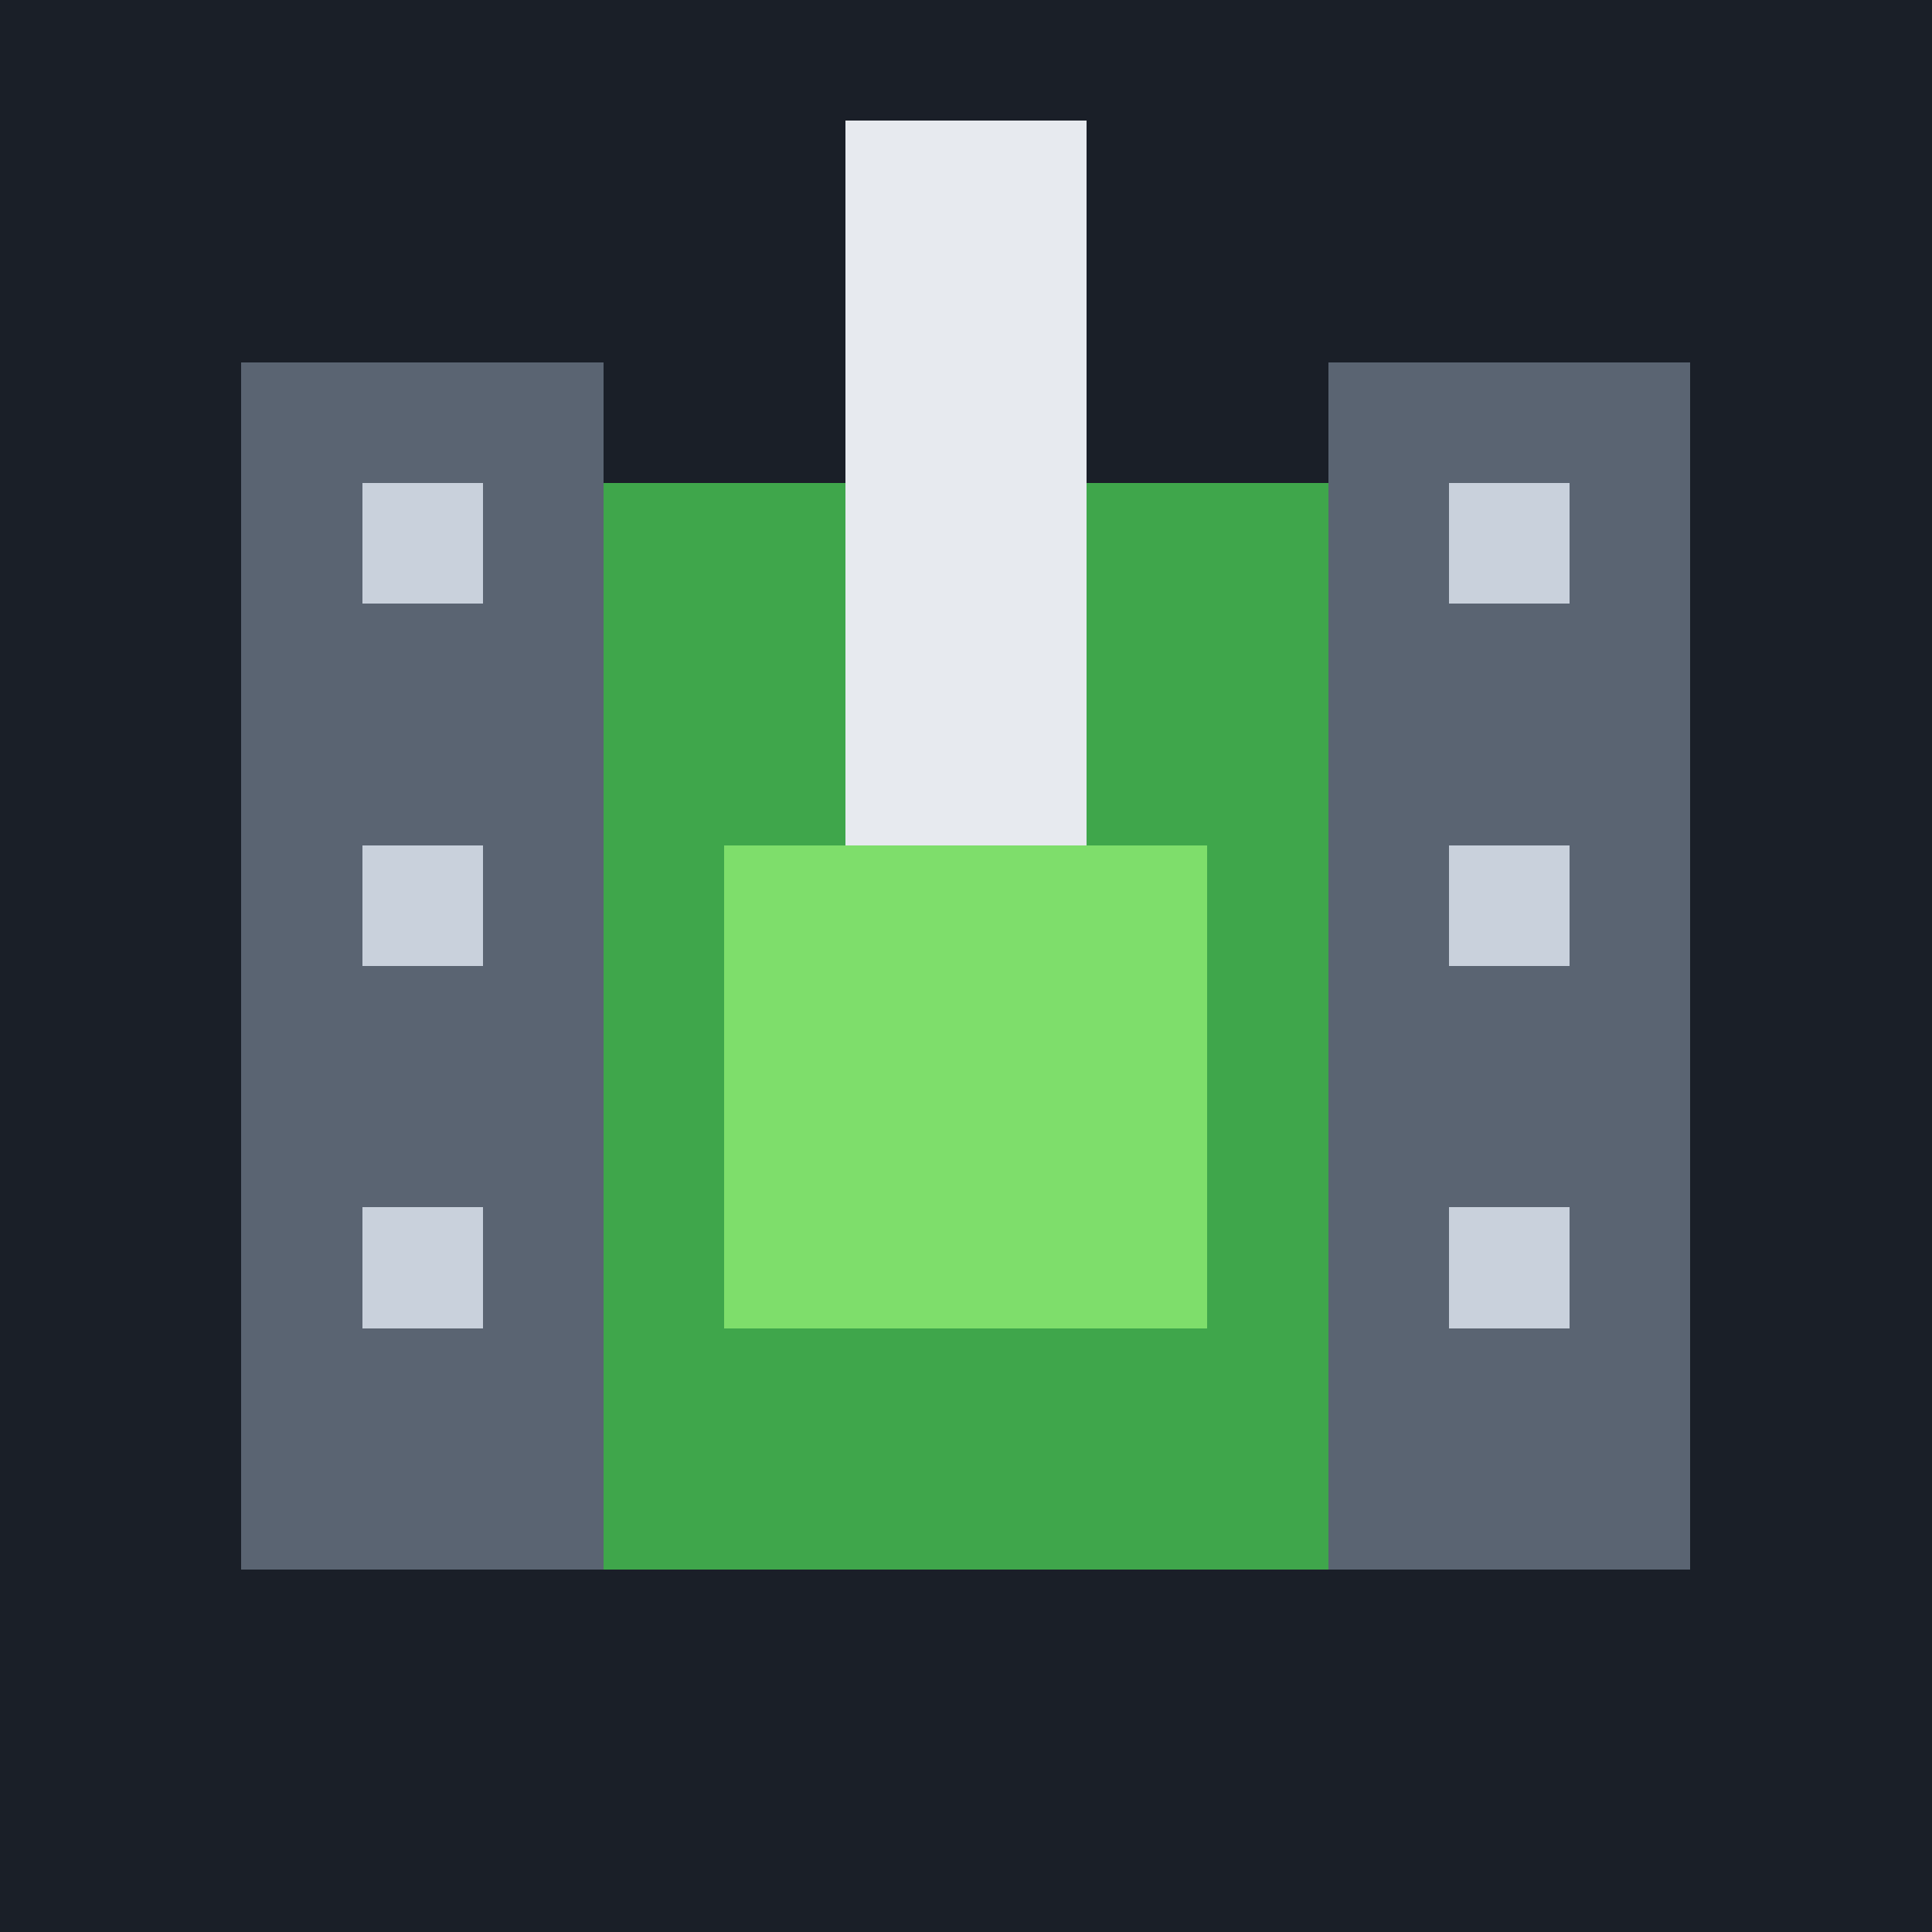
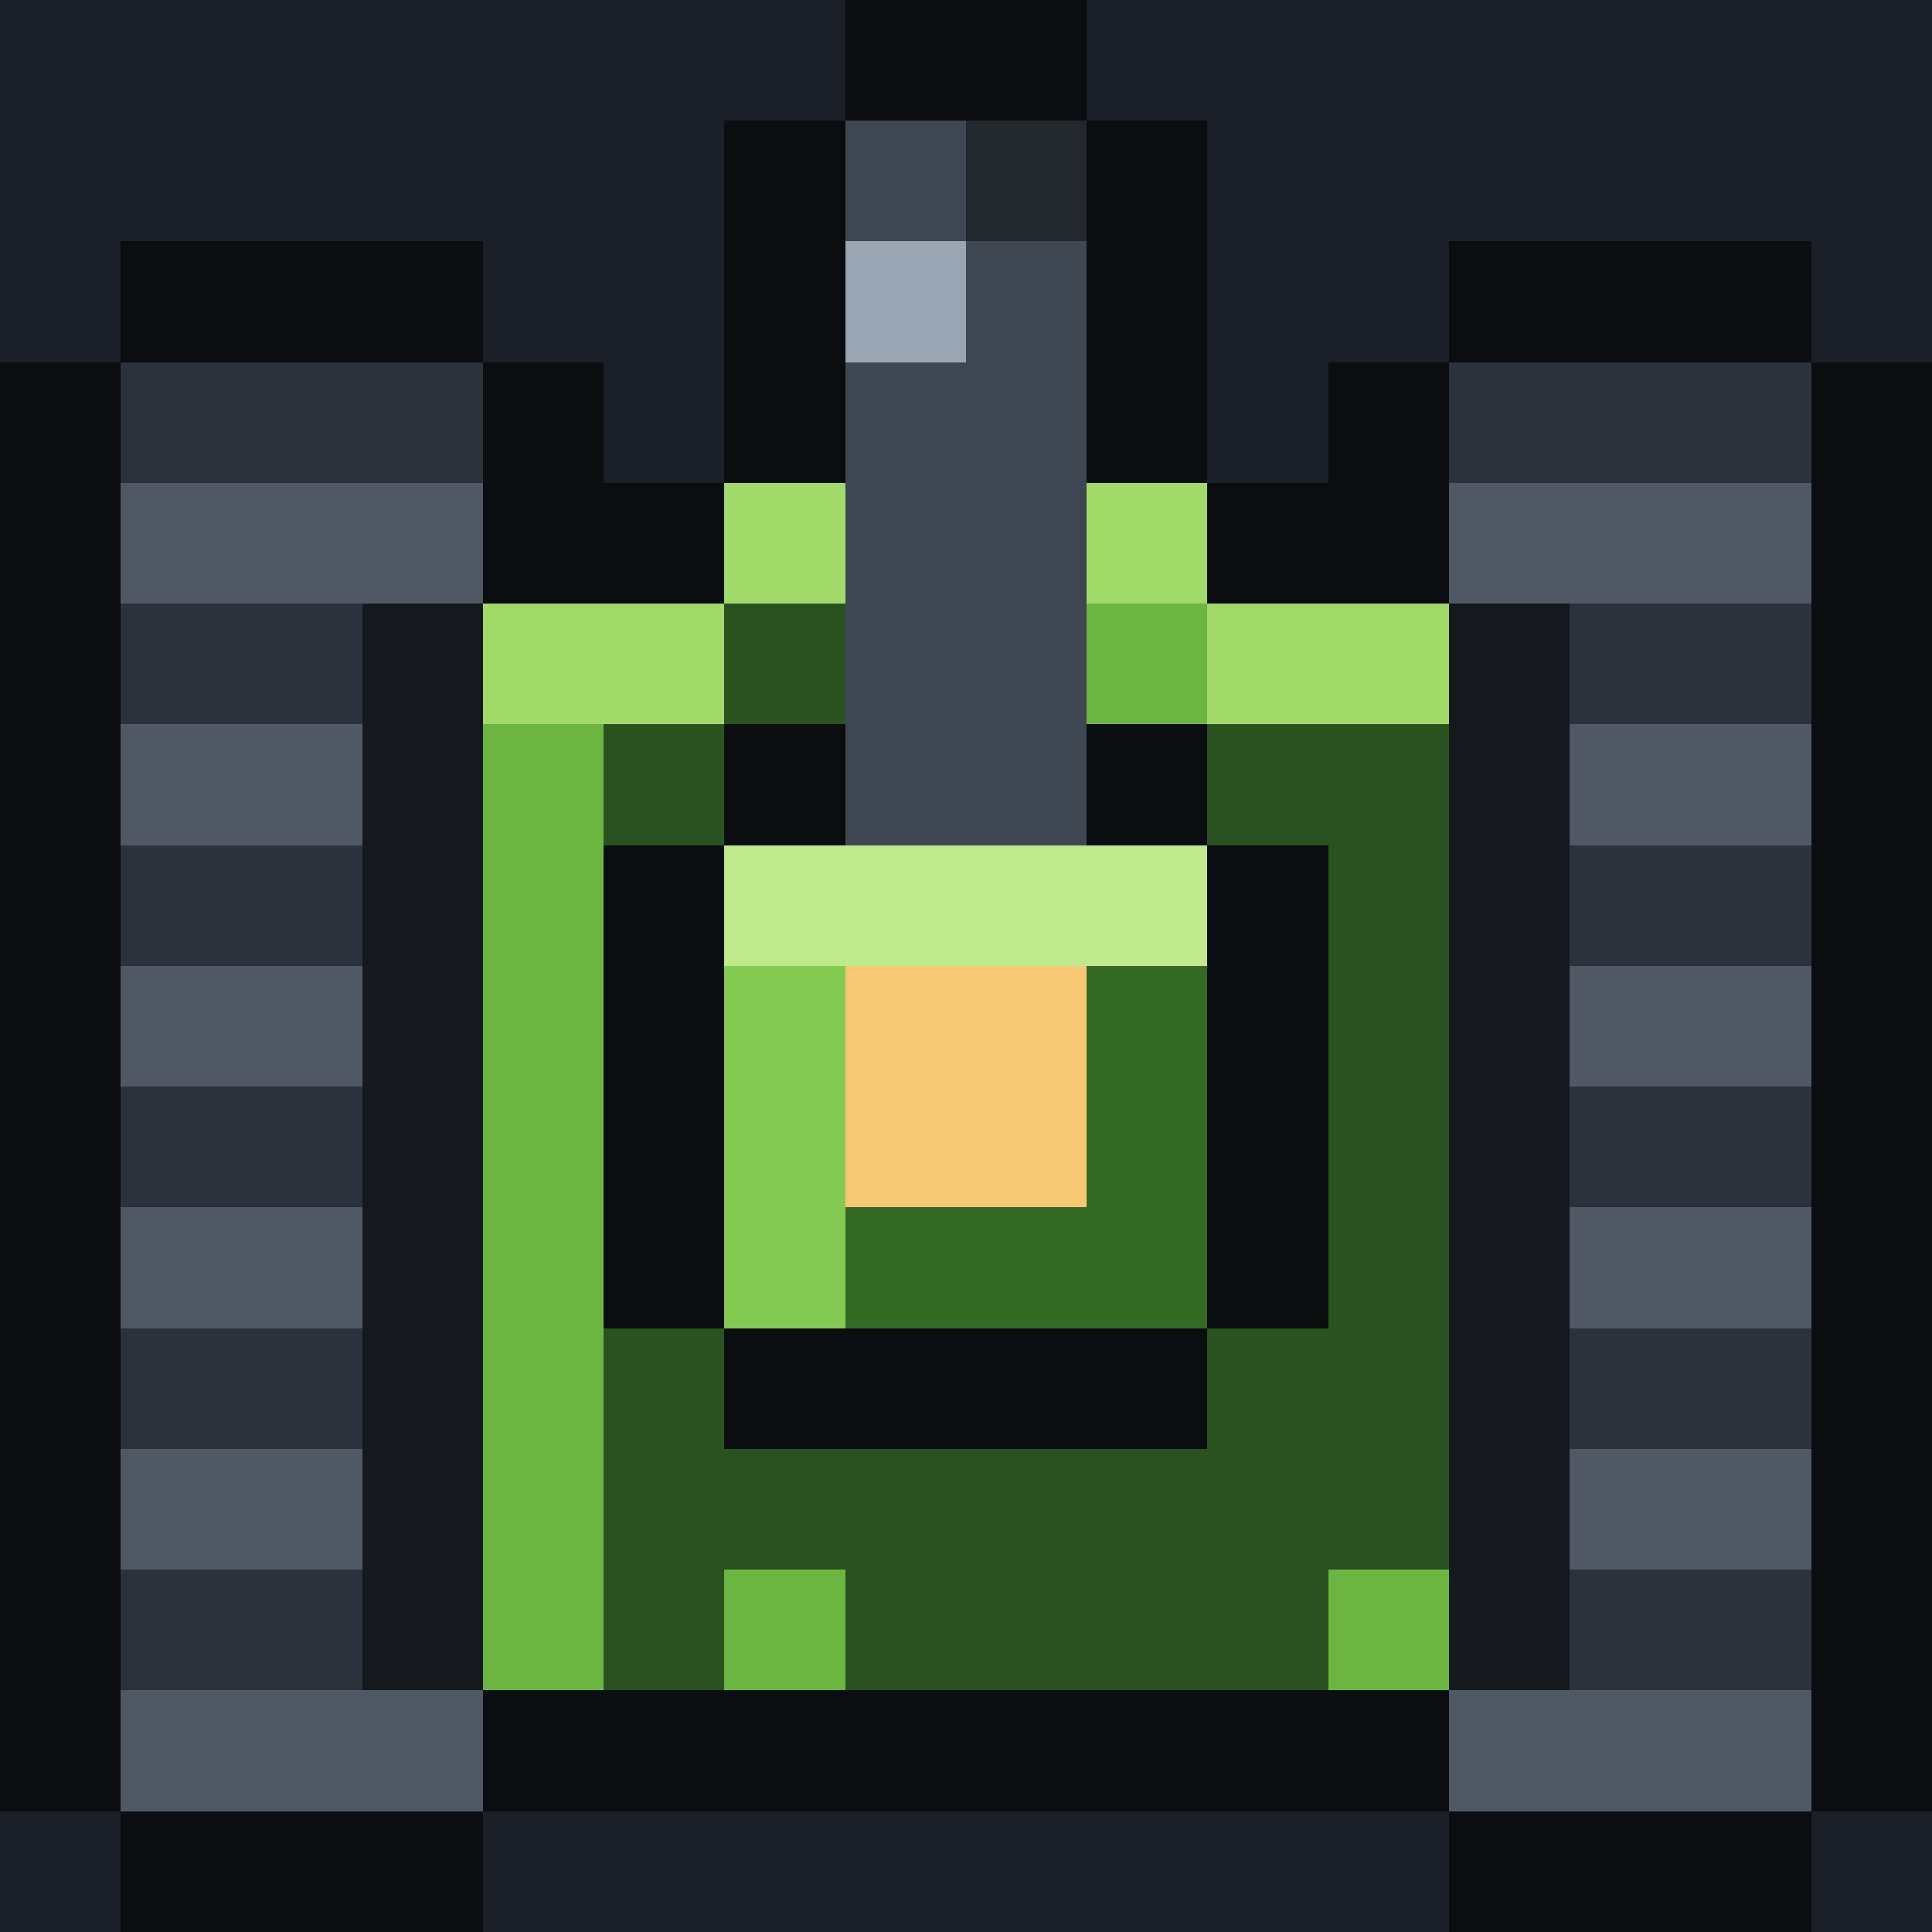
<svg xmlns="http://www.w3.org/2000/svg" viewBox="0 0 16 16" shape-rendering="crispEdges" role="img" aria-label="Ironroost">
  <rect width="16" height="16" fill="#1a1f28" />
-   <rect x="2" y="3" width="3" height="10" fill="#5a6472" />
-   <rect x="11" y="3" width="3" height="10" fill="#5a6472" />
-   <rect x="3" y="4" width="1" height="1" fill="#c9d1dc" />
-   <rect x="3" y="7" width="1" height="1" fill="#c9d1dc" />
-   <rect x="3" y="10" width="1" height="1" fill="#c9d1dc" />
-   <rect x="12" y="4" width="1" height="1" fill="#c9d1dc" />
-   <rect x="12" y="7" width="1" height="1" fill="#c9d1dc" />
-   <rect x="12" y="10" width="1" height="1" fill="#c9d1dc" />
-   <rect x="5" y="4" width="6" height="9" fill="#3fa64b" />
-   <rect x="6" y="7" width="4" height="4" fill="#7ede6b" />
-   <rect x="7" y="1" width="2" height="6" fill="#e7eaef" />
+   <rect x="7" y="0" width="1" height="1" fill="#0b0d10" />
+   <rect x="8" y="0" width="1" height="1" fill="#0b0d10" />
+   <rect x="6" y="1" width="1" height="1" fill="#0b0d10" />
+   <rect x="7" y="1" width="1" height="1" fill="#3f4752" />
+   <rect x="8" y="1" width="1" height="1" fill="#23282f" />
+   <rect x="9" y="1" width="1" height="1" fill="#0b0d10" />
+   <rect x="1" y="2" width="1" height="1" fill="#0b0d10" />
+   <rect x="2" y="2" width="1" height="1" fill="#0b0d10" />
+   <rect x="3" y="2" width="1" height="1" fill="#0b0d10" />
+   <rect x="6" y="2" width="1" height="1" fill="#0b0d10" />
+   <rect x="7" y="2" width="1" height="1" fill="#9aa5b4" />
+   <rect x="8" y="2" width="1" height="1" fill="#3f4752" />
+   <rect x="9" y="2" width="1" height="1" fill="#0b0d10" />
+   <rect x="12" y="2" width="1" height="1" fill="#0b0d10" />
+   <rect x="13" y="2" width="1" height="1" fill="#0b0d10" />
+   <rect x="14" y="2" width="1" height="1" fill="#0b0d10" />
+   <rect x="0" y="3" width="1" height="1" fill="#0b0d10" />
+   <rect x="1" y="3" width="1" height="1" fill="#2c323b" />
+   <rect x="2" y="3" width="1" height="1" fill="#2c323b" />
+   <rect x="3" y="3" width="1" height="1" fill="#2c323b" />
+   <rect x="4" y="3" width="1" height="1" fill="#0b0d10" />
+   <rect x="6" y="3" width="1" height="1" fill="#0b0d10" />
+   <rect x="7" y="3" width="1" height="1" fill="#3f4752" />
+   <rect x="8" y="3" width="1" height="1" fill="#3f4752" />
+   <rect x="9" y="3" width="1" height="1" fill="#0b0d10" />
+   <rect x="11" y="3" width="1" height="1" fill="#0b0d10" />
+   <rect x="12" y="3" width="1" height="1" fill="#2c323b" />
+   <rect x="13" y="3" width="1" height="1" fill="#2c323b" />
+   <rect x="14" y="3" width="1" height="1" fill="#2c323b" />
+   <rect x="15" y="3" width="1" height="1" fill="#0b0d10" />
+   <rect x="0" y="4" width="1" height="1" fill="#0b0d10" />
+   <rect x="1" y="4" width="1" height="1" fill="#4f5864" />
+   <rect x="2" y="4" width="1" height="1" fill="#4f5864" />
+   <rect x="3" y="4" width="1" height="1" fill="#4f5864" />
+   <rect x="4" y="4" width="1" height="1" fill="#0b0d10" />
+   <rect x="5" y="4" width="1" height="1" fill="#0b0d10" />
+   <rect x="6" y="4" width="1" height="1" fill="#a2da6a" />
+   <rect x="7" y="4" width="1" height="1" fill="#3f4752" />
+   <rect x="8" y="4" width="1" height="1" fill="#3f4752" />
+   <rect x="9" y="4" width="1" height="1" fill="#a2da6a" />
+   <rect x="10" y="4" width="1" height="1" fill="#0b0d10" />
+   <rect x="11" y="4" width="1" height="1" fill="#0b0d10" />
+   <rect x="12" y="4" width="1" height="1" fill="#4f5864" />
+   <rect x="13" y="4" width="1" height="1" fill="#4f5864" />
+   <rect x="14" y="4" width="1" height="1" fill="#4f5864" />
+   <rect x="15" y="4" width="1" height="1" fill="#0b0d10" />
+   <rect x="0" y="5" width="1" height="1" fill="#0b0d10" />
+   <rect x="1" y="5" width="1" height="1" fill="#2c323b" />
+   <rect x="2" y="5" width="1" height="1" fill="#2c323b" />
+   <rect x="3" y="5" width="1" height="1" fill="#15181d" />
+   <rect x="4" y="5" width="1" height="1" fill="#a2da6a" />
+   <rect x="5" y="5" width="1" height="1" fill="#a2da6a" />
+   <rect x="6" y="5" width="1" height="1" fill="#2a5220" />
+   <rect x="7" y="5" width="1" height="1" fill="#3f4752" />
+   <rect x="8" y="5" width="1" height="1" fill="#3f4752" />
+   <rect x="9" y="5" width="1" height="1" fill="#6db541" />
+   <rect x="10" y="5" width="1" height="1" fill="#a2da6a" />
+   <rect x="11" y="5" width="1" height="1" fill="#a2da6a" />
+   <rect x="12" y="5" width="1" height="1" fill="#15181d" />
+   <rect x="13" y="5" width="1" height="1" fill="#2c323b" />
+   <rect x="14" y="5" width="1" height="1" fill="#2c323b" />
+   <rect x="15" y="5" width="1" height="1" fill="#0b0d10" />
+   <rect x="0" y="6" width="1" height="1" fill="#0b0d10" />
+   <rect x="1" y="6" width="1" height="1" fill="#4f5864" />
+   <rect x="2" y="6" width="1" height="1" fill="#4f5864" />
+   <rect x="3" y="6" width="1" height="1" fill="#15181d" />
+   <rect x="4" y="6" width="1" height="1" fill="#6db541" />
+   <rect x="5" y="6" width="1" height="1" fill="#2a5220" />
+   <rect x="6" y="6" width="1" height="1" fill="#0b0d10" />
+   <rect x="7" y="6" width="1" height="1" fill="#3f4752" />
+   <rect x="8" y="6" width="1" height="1" fill="#3f4752" />
+   <rect x="9" y="6" width="1" height="1" fill="#0b0d10" />
+   <rect x="10" y="6" width="1" height="1" fill="#2a5220" />
+   <rect x="11" y="6" width="1" height="1" fill="#2a5220" />
+   <rect x="12" y="6" width="1" height="1" fill="#15181d" />
+   <rect x="13" y="6" width="1" height="1" fill="#4f5864" />
+   <rect x="14" y="6" width="1" height="1" fill="#4f5864" />
+   <rect x="15" y="6" width="1" height="1" fill="#0b0d10" />
+   <rect x="0" y="7" width="1" height="1" fill="#0b0d10" />
+   <rect x="1" y="7" width="1" height="1" fill="#2c323b" />
+   <rect x="2" y="7" width="1" height="1" fill="#2c323b" />
+   <rect x="3" y="7" width="1" height="1" fill="#15181d" />
+   <rect x="4" y="7" width="1" height="1" fill="#6db541" />
+   <rect x="5" y="7" width="1" height="1" fill="#0b0d10" />
+   <rect x="6" y="7" width="1" height="1" fill="#bfe98a" />
+   <rect x="7" y="7" width="1" height="1" fill="#bfe98a" />
+   <rect x="8" y="7" width="1" height="1" fill="#bfe98a" />
+   <rect x="9" y="7" width="1" height="1" fill="#bfe98a" />
+   <rect x="10" y="7" width="1" height="1" fill="#0b0d10" />
+   <rect x="11" y="7" width="1" height="1" fill="#2a5220" />
+   <rect x="12" y="7" width="1" height="1" fill="#15181d" />
+   <rect x="13" y="7" width="1" height="1" fill="#2c323b" />
+   <rect x="14" y="7" width="1" height="1" fill="#2c323b" />
+   <rect x="15" y="7" width="1" height="1" fill="#0b0d10" />
+   <rect x="0" y="8" width="1" height="1" fill="#0b0d10" />
+   <rect x="1" y="8" width="1" height="1" fill="#4f5864" />
+   <rect x="2" y="8" width="1" height="1" fill="#4f5864" />
+   <rect x="3" y="8" width="1" height="1" fill="#15181d" />
+   <rect x="4" y="8" width="1" height="1" fill="#6db541" />
+   <rect x="5" y="8" width="1" height="1" fill="#0b0d10" />
+   <rect x="6" y="8" width="1" height="1" fill="#84c952" />
+   <rect x="7" y="8" width="1" height="1" fill="#f6c874" />
+   <rect x="8" y="8" width="1" height="1" fill="#f6c874" />
+   <rect x="9" y="8" width="1" height="1" fill="#356a26" />
+   <rect x="10" y="8" width="1" height="1" fill="#0b0d10" />
+   <rect x="11" y="8" width="1" height="1" fill="#2a5220" />
+   <rect x="12" y="8" width="1" height="1" fill="#15181d" />
+   <rect x="13" y="8" width="1" height="1" fill="#4f5864" />
+   <rect x="14" y="8" width="1" height="1" fill="#4f5864" />
+   <rect x="15" y="8" width="1" height="1" fill="#0b0d10" />
+   <rect x="0" y="9" width="1" height="1" fill="#0b0d10" />
+   <rect x="1" y="9" width="1" height="1" fill="#2c323b" />
+   <rect x="2" y="9" width="1" height="1" fill="#2c323b" />
+   <rect x="3" y="9" width="1" height="1" fill="#15181d" />
+   <rect x="4" y="9" width="1" height="1" fill="#6db541" />
+   <rect x="5" y="9" width="1" height="1" fill="#0b0d10" />
+   <rect x="6" y="9" width="1" height="1" fill="#84c952" />
+   <rect x="7" y="9" width="1" height="1" fill="#f6c874" />
+   <rect x="8" y="9" width="1" height="1" fill="#f6c874" />
+   <rect x="9" y="9" width="1" height="1" fill="#356a26" />
+   <rect x="10" y="9" width="1" height="1" fill="#0b0d10" />
+   <rect x="11" y="9" width="1" height="1" fill="#2a5220" />
+   <rect x="12" y="9" width="1" height="1" fill="#15181d" />
+   <rect x="13" y="9" width="1" height="1" fill="#2c323b" />
+   <rect x="14" y="9" width="1" height="1" fill="#2c323b" />
+   <rect x="15" y="9" width="1" height="1" fill="#0b0d10" />
+   <rect x="0" y="10" width="1" height="1" fill="#0b0d10" />
+   <rect x="1" y="10" width="1" height="1" fill="#4f5864" />
+   <rect x="2" y="10" width="1" height="1" fill="#4f5864" />
+   <rect x="3" y="10" width="1" height="1" fill="#15181d" />
+   <rect x="4" y="10" width="1" height="1" fill="#6db541" />
+   <rect x="5" y="10" width="1" height="1" fill="#0b0d10" />
+   <rect x="6" y="10" width="1" height="1" fill="#84c952" />
+   <rect x="7" y="10" width="1" height="1" fill="#356a26" />
+   <rect x="8" y="10" width="1" height="1" fill="#356a26" />
+   <rect x="9" y="10" width="1" height="1" fill="#356a26" />
+   <rect x="10" y="10" width="1" height="1" fill="#0b0d10" />
+   <rect x="11" y="10" width="1" height="1" fill="#2a5220" />
+   <rect x="12" y="10" width="1" height="1" fill="#15181d" />
+   <rect x="13" y="10" width="1" height="1" fill="#4f5864" />
+   <rect x="14" y="10" width="1" height="1" fill="#4f5864" />
+   <rect x="15" y="10" width="1" height="1" fill="#0b0d10" />
+   <rect x="0" y="11" width="1" height="1" fill="#0b0d10" />
+   <rect x="1" y="11" width="1" height="1" fill="#2c323b" />
+   <rect x="2" y="11" width="1" height="1" fill="#2c323b" />
+   <rect x="3" y="11" width="1" height="1" fill="#15181d" />
+   <rect x="4" y="11" width="1" height="1" fill="#6db541" />
+   <rect x="5" y="11" width="1" height="1" fill="#2a5220" />
+   <rect x="6" y="11" width="1" height="1" fill="#0b0d10" />
+   <rect x="7" y="11" width="1" height="1" fill="#0b0d10" />
+   <rect x="8" y="11" width="1" height="1" fill="#0b0d10" />
+   <rect x="9" y="11" width="1" height="1" fill="#0b0d10" />
+   <rect x="10" y="11" width="1" height="1" fill="#2a5220" />
+   <rect x="11" y="11" width="1" height="1" fill="#2a5220" />
+   <rect x="12" y="11" width="1" height="1" fill="#15181d" />
+   <rect x="13" y="11" width="1" height="1" fill="#2c323b" />
+   <rect x="14" y="11" width="1" height="1" fill="#2c323b" />
+   <rect x="15" y="11" width="1" height="1" fill="#0b0d10" />
+   <rect x="0" y="12" width="1" height="1" fill="#0b0d10" />
+   <rect x="1" y="12" width="1" height="1" fill="#4f5864" />
+   <rect x="2" y="12" width="1" height="1" fill="#4f5864" />
+   <rect x="3" y="12" width="1" height="1" fill="#15181d" />
+   <rect x="4" y="12" width="1" height="1" fill="#6db541" />
+   <rect x="5" y="12" width="1" height="1" fill="#2a5220" />
+   <rect x="6" y="12" width="1" height="1" fill="#2a5220" />
+   <rect x="7" y="12" width="1" height="1" fill="#2a5220" />
+   <rect x="8" y="12" width="1" height="1" fill="#2a5220" />
+   <rect x="9" y="12" width="1" height="1" fill="#2a5220" />
+   <rect x="10" y="12" width="1" height="1" fill="#2a5220" />
+   <rect x="11" y="12" width="1" height="1" fill="#2a5220" />
+   <rect x="12" y="12" width="1" height="1" fill="#15181d" />
+   <rect x="13" y="12" width="1" height="1" fill="#4f5864" />
+   <rect x="14" y="12" width="1" height="1" fill="#4f5864" />
+   <rect x="15" y="12" width="1" height="1" fill="#0b0d10" />
+   <rect x="0" y="13" width="1" height="1" fill="#0b0d10" />
+   <rect x="1" y="13" width="1" height="1" fill="#2c323b" />
+   <rect x="2" y="13" width="1" height="1" fill="#2c323b" />
+   <rect x="3" y="13" width="1" height="1" fill="#15181d" />
+   <rect x="4" y="13" width="1" height="1" fill="#6db541" />
+   <rect x="5" y="13" width="1" height="1" fill="#2a5220" />
+   <rect x="6" y="13" width="1" height="1" fill="#6db541" />
+   <rect x="7" y="13" width="1" height="1" fill="#2a5220" />
+   <rect x="8" y="13" width="1" height="1" fill="#2a5220" />
+   <rect x="9" y="13" width="1" height="1" fill="#2a5220" />
+   <rect x="10" y="13" width="1" height="1" fill="#2a5220" />
+   <rect x="11" y="13" width="1" height="1" fill="#6db541" />
+   <rect x="12" y="13" width="1" height="1" fill="#15181d" />
+   <rect x="13" y="13" width="1" height="1" fill="#2c323b" />
+   <rect x="14" y="13" width="1" height="1" fill="#2c323b" />
+   <rect x="15" y="13" width="1" height="1" fill="#0b0d10" />
+   <rect x="0" y="14" width="1" height="1" fill="#0b0d10" />
+   <rect x="1" y="14" width="1" height="1" fill="#4f5864" />
+   <rect x="2" y="14" width="1" height="1" fill="#4f5864" />
+   <rect x="3" y="14" width="1" height="1" fill="#4f5864" />
+   <rect x="4" y="14" width="1" height="1" fill="#0b0d10" />
+   <rect x="5" y="14" width="1" height="1" fill="#0b0d10" />
+   <rect x="6" y="14" width="1" height="1" fill="#0b0d10" />
+   <rect x="7" y="14" width="1" height="1" fill="#0b0d10" />
+   <rect x="8" y="14" width="1" height="1" fill="#0b0d10" />
+   <rect x="9" y="14" width="1" height="1" fill="#0b0d10" />
+   <rect x="10" y="14" width="1" height="1" fill="#0b0d10" />
+   <rect x="11" y="14" width="1" height="1" fill="#0b0d10" />
+   <rect x="12" y="14" width="1" height="1" fill="#4f5864" />
+   <rect x="13" y="14" width="1" height="1" fill="#4f5864" />
+   <rect x="14" y="14" width="1" height="1" fill="#4f5864" />
+   <rect x="15" y="14" width="1" height="1" fill="#0b0d10" />
+   <rect x="1" y="15" width="1" height="1" fill="#0b0d10" />
+   <rect x="2" y="15" width="1" height="1" fill="#0b0d10" />
+   <rect x="3" y="15" width="1" height="1" fill="#0b0d10" />
+   <rect x="12" y="15" width="1" height="1" fill="#0b0d10" />
+   <rect x="13" y="15" width="1" height="1" fill="#0b0d10" />
+   <rect x="14" y="15" width="1" height="1" fill="#0b0d10" />
</svg>
